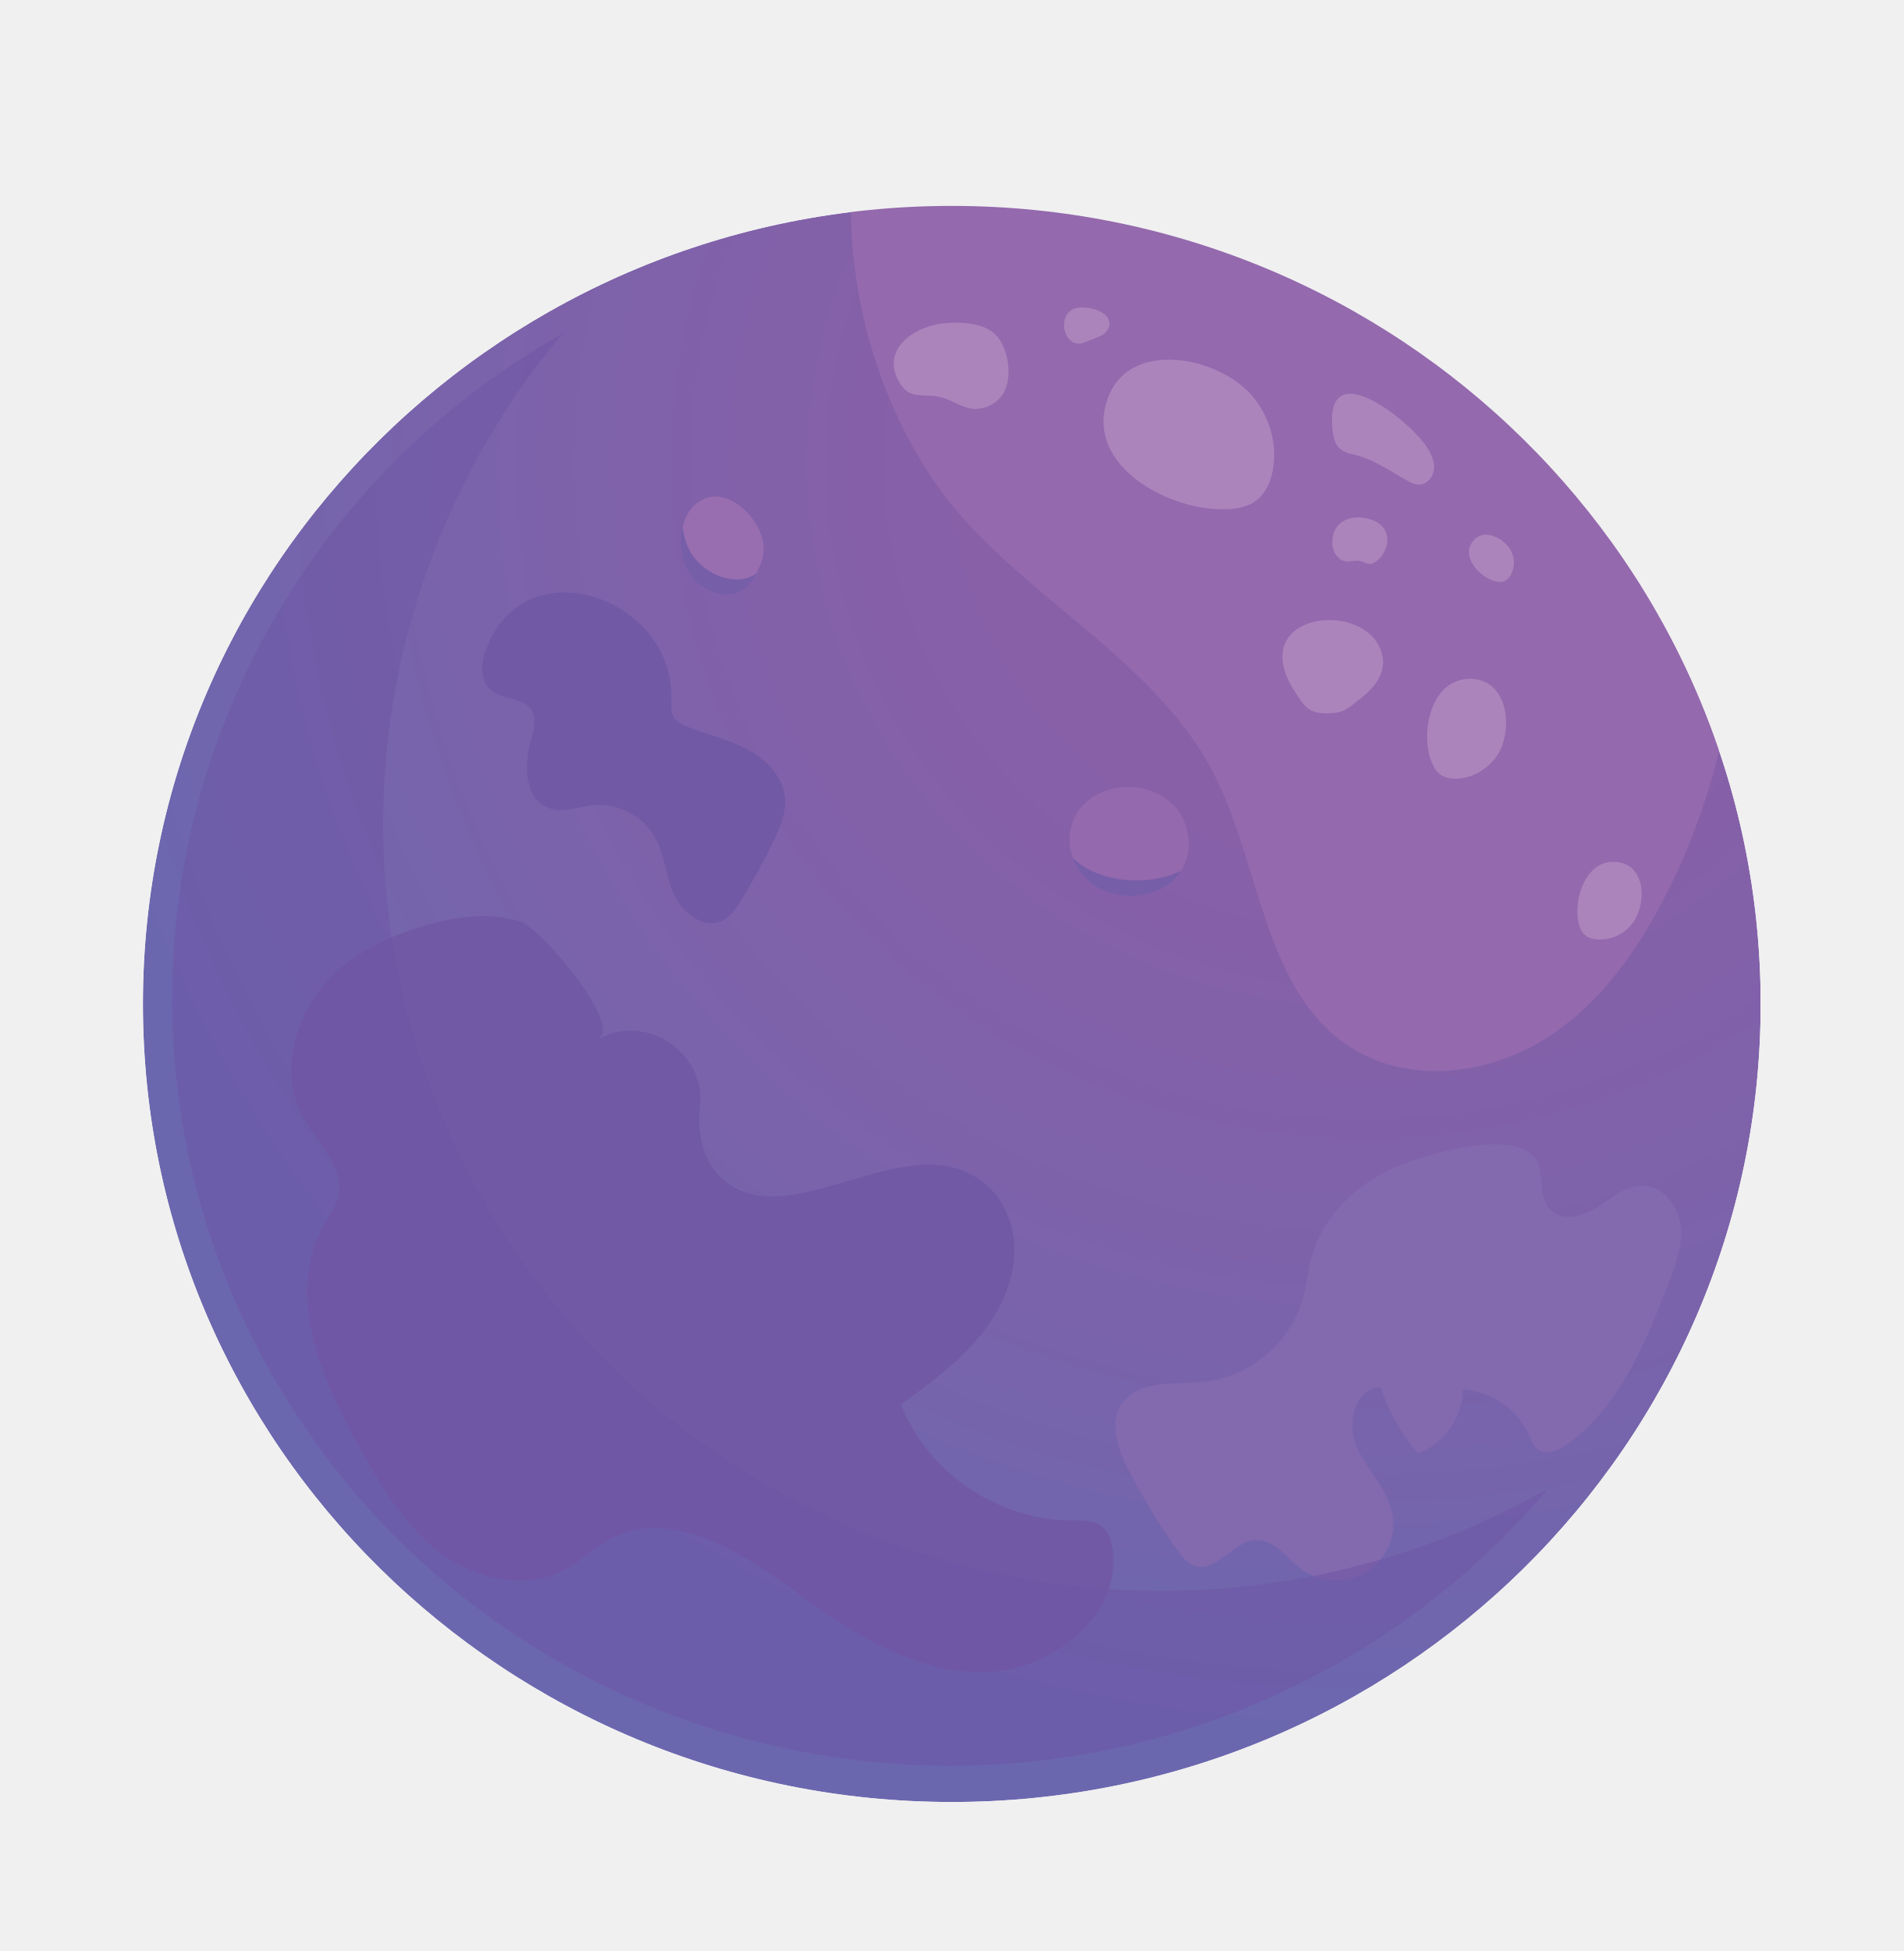
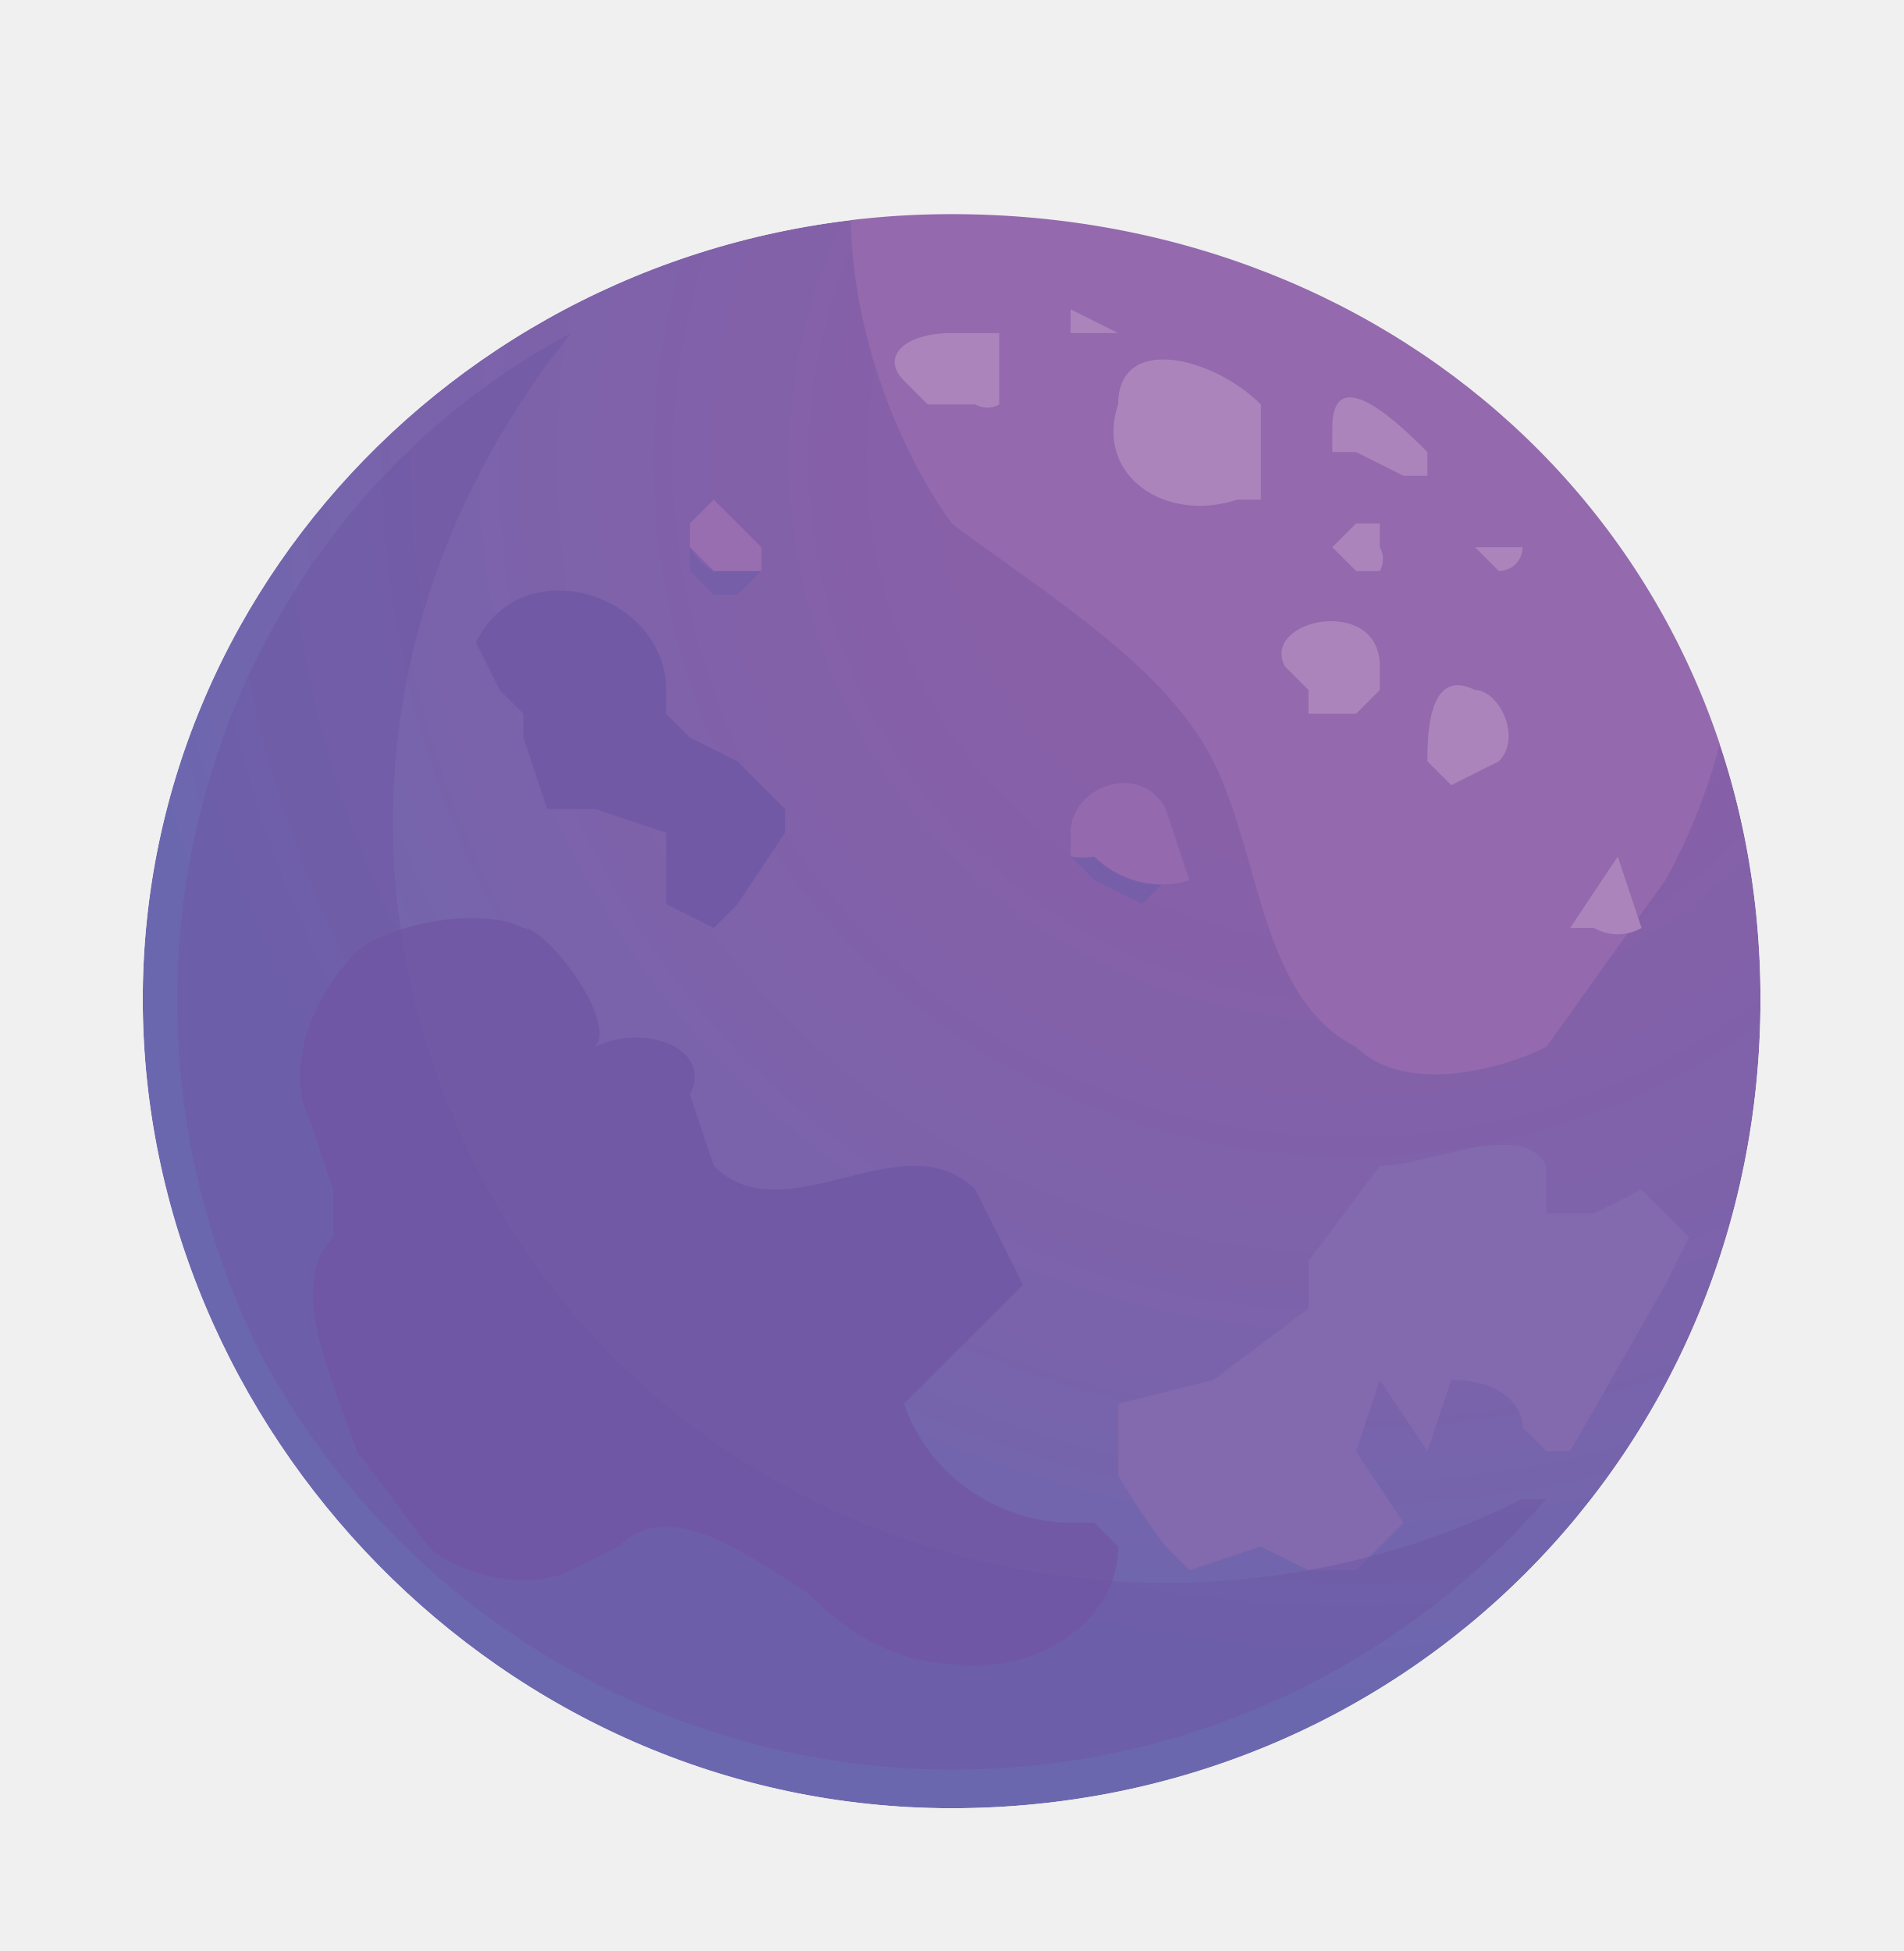
<svg xmlns="http://www.w3.org/2000/svg" width="80" height="82" fill="none" viewBox="-6 -6 80 82">
-   <g clip-path="url(#C)">
-     <mask id="A" maskUnits="userSpaceOnUse" x="0" y="2" width="69" height="68">
-       <path d="M34.007 69.738c18.778 0 34-15.017 34-33.542s-15.222-33.542-34-33.542-34 15.017-34 33.542 15.222 33.542 34 33.542z" fill="#fff" />
+   <g clip-path="url(#a)">
+     <mask id="b" width="69" height="68" x="0" y="2" maskUnits="userSpaceOnUse">
+       <path fill="#fff" d="M34 70c19 0 34-15 34-34S53 3 34 3 0 18 0 36s15 34 34 34z" />
    </mask>
-     <g mask="url(#A)">
-       <path d="M34.007 69.738c18.778 0 34-15.017 34-33.542s-15.222-33.542-34-33.542-34 15.017-34 33.542 15.222 33.542 34 33.542z" fill="url(#B)" />
-       <path d="M34.37 15.655c3.348 3.821 8.286 6.322 10.621 10.813 2.047 3.938 2.099 9.312 5.92 11.638 2.387 1.451 5.603 1.065 7.983-.408s4.028-3.857 5.263-6.351c4.679-9.465 3.77-21.394-2.299-30.056-5.13-7.335-17.015-13.789-26.076-9.26-8.714 4.36-6.822 17.449-1.412 23.625z" fill="#9469ad" />
-       <path d="M24.28 18.222a2.44 2.44 0 0 1-1.131-.839c-.244-.328-.399-.773-.458-1.24-.17.707-.037 1.531.34 2.034.236.321.576.569.953.707.369.131.806.153 1.153-.037.296-.16.495-.452.65-.751l-.14.088c-.414.219-.924.197-1.367.037z" fill="#775ea9" />
-       <path d="M26.099 17.092c.044-1.05-1.286-2.581-2.439-2.151-.525.197-.835.664-.968 1.21.059.474.214.919.458 1.239.281.379.68.678 1.131.839.444.16.954.182 1.367-.037l.14-.087c.015-.022.022-.044.037-.066.148-.299.266-.613.281-.941l-.007-.007z" fill="#986eb0" />
-       <path d="M8.766 34.329c-2.077 1.473-3.252 4.419-2.025 6.636.606 1.086 1.752 2.093 1.486 3.303-.096.452-.384.831-.613 1.232-1.648 2.895-.111 6.482 1.523 9.384.902 1.604 1.87 3.23 3.333 4.346s3.563 1.626 5.211.78c.717-.372 1.301-.977 2.018-1.349 2.565-1.327 5.543.612 7.864 2.319 2.299 1.692 4.893 3.325 7.761 3.303s5.876-2.421 5.433-5.221c-.052-.335-.163-.685-.429-.897-.347-.284-.85-.262-1.301-.262-3.082 0-6.061-2.034-7.155-4.878 1.981-1.436 4.058-2.982 4.649-5.469.325-1.385-.022-2.895-1.123-3.806-3.208-2.661-8.293 2.399-11.087-.263-.82-.78-.998-1.874-.887-3.019.222-2.246-2.254-3.894-4.25-2.807l-.044.022c1.072-.598-2.336-4.55-3.126-4.885-2.07-.868-5.558.343-7.229 1.531h-.007z" fill="#7159a6" />
-       <path d="M39.544 30.414c-.17-.109-.318-.226-.458-.357.148.386.392.744.717 1.006.569.459 1.338.656 2.069.569.599-.073 1.19-.328 1.589-.78.066-.073.111-.153.163-.233-.421.204-.917.328-1.412.372-.946.088-1.937-.109-2.676-.569l.007-.007z" fill="#775ea9" />
-       <path d="M43.328 27.84c-1.367-1.407-4.22-.809-4.368 1.32-.022.313.037.62.148.911a3.18 3.18 0 0 0 .458.357c.739.452 1.737.642 2.683.547.495-.051.983-.175 1.404-.387.525-.838.377-2.027-.318-2.749h-.007z" fill="#9469ad" />
-       <path d="M45.545 15.407c.451-.022.917-.102 1.271-.379.362-.277.569-.722.665-1.167.251-1.13-.103-2.362-.865-3.245-1.419-1.633-5.174-2.406-6.068.168-.983 2.815 2.668 4.725 4.996 4.616v.007zm8.596 10.53c.081.233.207.474.407.62.214.153.488.19.746.168.658-.044 1.279-.43 1.641-.977.673-1.021.495-3.143-1.064-3.216-1.7-.073-2.166 2.18-1.73 3.405zm6.209 6.832c.044.197.118.394.266.525.155.139.37.19.577.197a1.74 1.74 0 0 0 1.382-.627c.621-.744.673-2.435-.547-2.625-1.338-.212-1.907 1.531-1.678 2.53zm-3.526-14.343c.126.037.259.051.377.015.126-.044.222-.139.288-.255a1.07 1.07 0 0 0 .067-.948c-.229-.562-1.16-1.108-1.641-.496-.525.663.281 1.502.909 1.684zm-6.829-1.611c.007.35.222.729.576.78.192.022.384-.051.569-.022.177.029.34.16.51.124.074-.015.14-.066.207-.109a1.24 1.24 0 0 0 .436-.693c.059-.27 0-.569-.192-.773-.17-.19-.429-.284-.68-.343-.754-.153-1.441.219-1.419 1.035h-.007zm-15.359-5.681a1.39 1.39 0 0 0 1.471-.496c.473-.656.325-1.823-.155-2.45s-1.493-.664-2.232-.605c-1.301.109-2.786 1.138-1.87 2.559.362.562.784.452 1.375.496.547.044.902.335 1.412.489v.007zm5.891-3.23c-.103.16-.296.233-.473.306l-.532.204c-.037.015-.066.029-.103.029-.747.051-.953-1.152-.31-1.451.517-.241 1.922.153 1.419.919v-.007z" fill="#ab84bc" />
-       <path d="M49.995 11.856c.022.379.067.802.37 1.035.185.146.436.182.665.248.754.197 1.404.664 2.084 1.043.177.102.377.204.584.182.34-.029.576-.379.584-.715 0-.335-.163-.649-.355-.926-.732-1.072-4.11-3.777-3.932-.86v-.007zm-2.018 10.267c.118.43.362.817.606 1.188.126.19.266.387.466.51.259.16.584.175.887.153a1.81 1.81 0 0 0 .399-.058c.251-.073.458-.241.658-.401.288-.226.577-.459.798-.751s.37-.649.34-1.014c-.214-2.377-4.856-2.239-4.154.365v.007z" fill="#ab84bc" />
-       <path d="M52.486 43.138c-1.515.7-2.823 1.947-3.304 3.529-.207.671-.259 1.386-.466 2.056-.54 1.772-2.225 3.15-4.095 3.347-1.234.131-2.764-.095-3.467.919-.562.817-.17 1.918.281 2.8a27.25 27.25 0 0 0 2.04 3.347c.207.284.436.583.776.685.916.263 1.589-1.05 2.535-1.094.791-.036 1.301.78 1.936 1.239.769.562 1.892.612 2.713.109s1.271-1.517 1.094-2.45c-.2-1.05-1.064-1.837-1.501-2.815s-.066-2.501 1.013-2.494c.325 1.021.857 1.969 1.567 2.778 1.101-.416 1.885-1.538 1.877-2.698 1.205.08 2.336.868 2.809 1.962.089.197.155.408.325.547.355.292.894.066 1.264-.204 2.203-1.582 3.282-4.236 4.25-6.752.303-.78.606-1.597.51-2.428s-.732-1.663-1.574-1.692c-.71-.022-1.301.496-1.892.882s-1.441.649-1.966.175c-.458-.416-.377-1.13-.488-1.735-.37-2.071-5.107-.554-6.253-.022l.015.007z" fill="#8369ae" />
-       <path d="M14.398 21.372c-.199.569-.199 1.298.281 1.67.473.372 1.257.263 1.619.744.296.394.133.941 0 1.407-.303 1.028-.214 2.443.813 2.785.584.19 1.205-.073 1.818-.139 1.013-.102 2.062.43 2.572 1.305.436.744.473 1.648.82 2.435s1.249 1.488 2.033 1.116c.347-.16.569-.496.769-.817.517-.831.99-1.684 1.412-2.567.273-.569.525-1.181.458-1.808-.089-.868-.776-1.575-1.545-1.991-.776-.423-1.648-.62-2.469-.933-.273-.102-.569-.241-.695-.503-.096-.204-.074-.445-.067-.671.17-4.258-6.216-6.555-7.813-2.034h-.007z" fill="#7159a6" />
-       <path opacity=".51" d="M57.615 57.349c-16.083 8.072-35.759 1.757-43.949-14.109-6.105-11.827-4.095-25.623 3.991-35.226C2.639 16.494-3.149 35.212 4.79 50.597c8.182 15.867 27.858 22.188 43.949 14.109 4.095-2.056 7.554-4.849 10.318-8.123-.473.262-.946.518-1.434.766h-.007z" fill="#6d55a4" />
+     <g mask="url(#b)">
+       <path fill="url(#c)" d="M34 70c19 0 34-15 34-34S53 3 34 3 0 18 0 36s15 34 34 34z" />
+       <path fill="#9469ad" d="M34 16c4 3 9 6 11 10s2 10 6 12c2 2 6 1 8 0l5-7c5-9 4-21-2-30-5-7-17-13-26-9s-7 17-2 24z" />
+       <path fill="#775ea9" d="M24 18a2 2 0 0 1-1-1v-1 2l1 1h1l1-1h-2z" />
+       <path fill="#986eb0" d="m26 17-2-2-1 1v1l1 1h2v-1z" />
+       <path fill="#7159a6" d="M9 34c-2 2-3 5-2 7l1 3v2c-2 2 0 6 1 9l3 4c1 1 4 2 6 1l2-1c2-2 5 0 8 2 2 2 4 3 7 3s6-2 6-5l-1-1h-1c-3 0-6-2-7-5l5-5-2-4c-3-3-8 2-11-1l-1-3c1-2-2-3-4-2 1-1-2-5-3-5-2-1-6 0-7 1z" />
+       <path fill="#775ea9" d="M40 30h-1l1 1 2 1 1-1h1-2l-2-1z" />
+       <path fill="#9469ad" d="M43 28c-1-2-4-1-4 1v1a3 3 0 0 0 1 0 4 4 0 0 0 4 1l-1-3z" />
+       <path fill="#ab84bc" d="M46 15h1v-4c-2-2-6-3-6 0-1 3 2 5 5 4zm8 11 1 1 2-1c1-1 0-3-1-3-2-1-2 2-2 3zm6 7h1a2 2 0 0 0 2 0l-1-3-2 3zm-3-15a1 1 0 0 0 1-1h-2l1 1zm-7-1 1 1h1a1 1 0 0 0 0-1v-1h-1l-1 1zm-15-6a1 1 0 0 0 1 0V8h-2c-2 0-3 1-2 2l1 1h2zm6-3h-2V7l2 1zM50 12v1h1l2 1h1v-1c-1-1-4-4-4-1zm-2 10 1 1v1h2l1-1v-1c0-3-5-2-4 0z" />
+       <path fill="#8369ae" d="m52 43-3 4v2l-4 3-4 1v3a27 27 0 0 0 2 3l1 1 3-1 2 1h2l2-2-2-3 1-3 2 3 1-3c2 0 3 1 3 2l1 1h1l4-7 1-2-2-2-2 1h-2v-2c-1-2-5 0-7 0z" />
+       <path fill="#7159a6" d="m14 21 1 2 1 1v1l1 3h2l3 1v3l2 1 1-1 2-3v-1l-2-2-2-1-1-1v-1c0-4-6-6-8-2z" />
+       <path fill="#6d55a4" d="M58 57c-16 8-36 2-44-14-6-12-4-25 4-35C3 16-3 35 5 51a33 33 0 0 0 54 6h-1z" opacity=".5" />
    </g>
  </g>
  <defs>
-     <radialGradient id="B" cx="0" cy="0" r="1" gradientUnits="userSpaceOnUse" gradientTransform="translate(51.2512 13.3511) scale(66.4774 65.5813)">
+     <radialGradient id="c" cx="0" cy="0" r="1" gradientTransform="matrix(66 0 0 66 51 13)" gradientUnits="userSpaceOnUse">
      <stop stop-color="#8b5fa8" />
-       <stop offset=".29" stop-color="#8660a8" />
-       <stop offset=".58" stop-color="#7a63ab" />
-       <stop offset=".82" stop-color="#6b67af" />
+       <stop offset=".3" stop-color="#8660a8" />
+       <stop offset=".6" stop-color="#7a63ab" />
+       <stop offset=".8" stop-color="#6b67af" />
    </radialGradient>
-     <clipPath id="C">
+     <clipPath id="a">
      <path fill="#fff" d="M0 0h68v70H0z" />
    </clipPath>
  </defs>
</svg>
